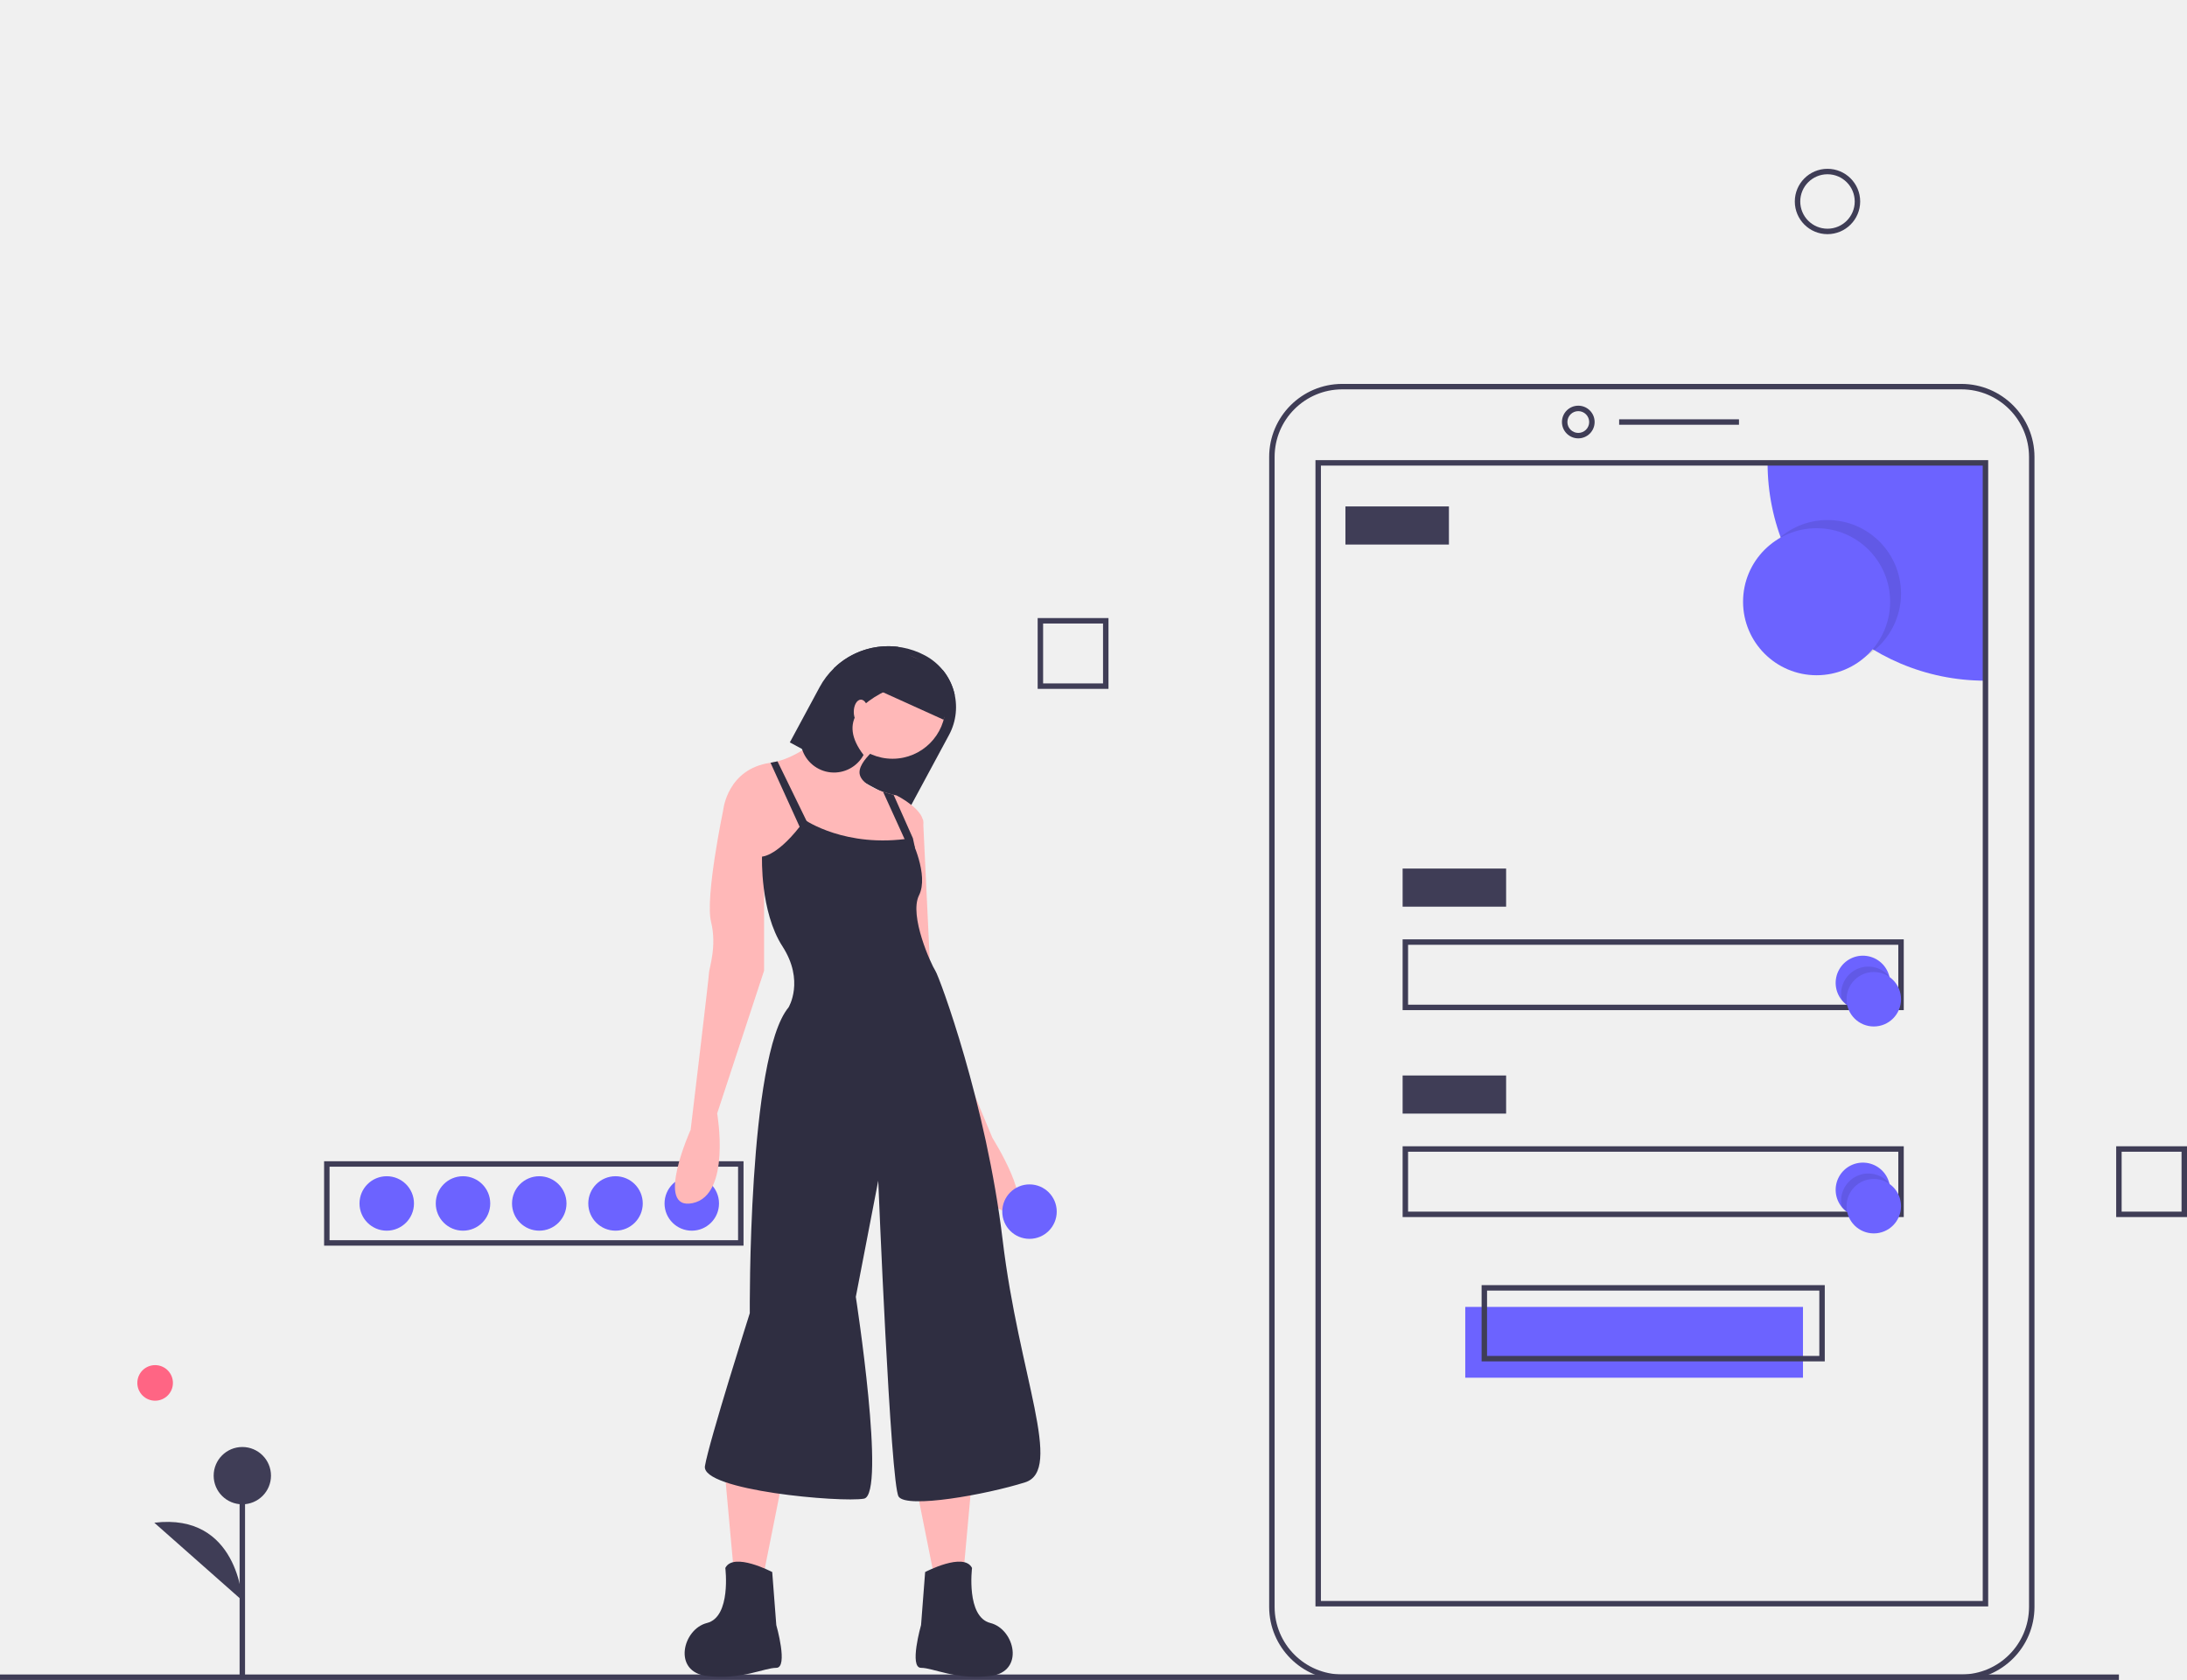
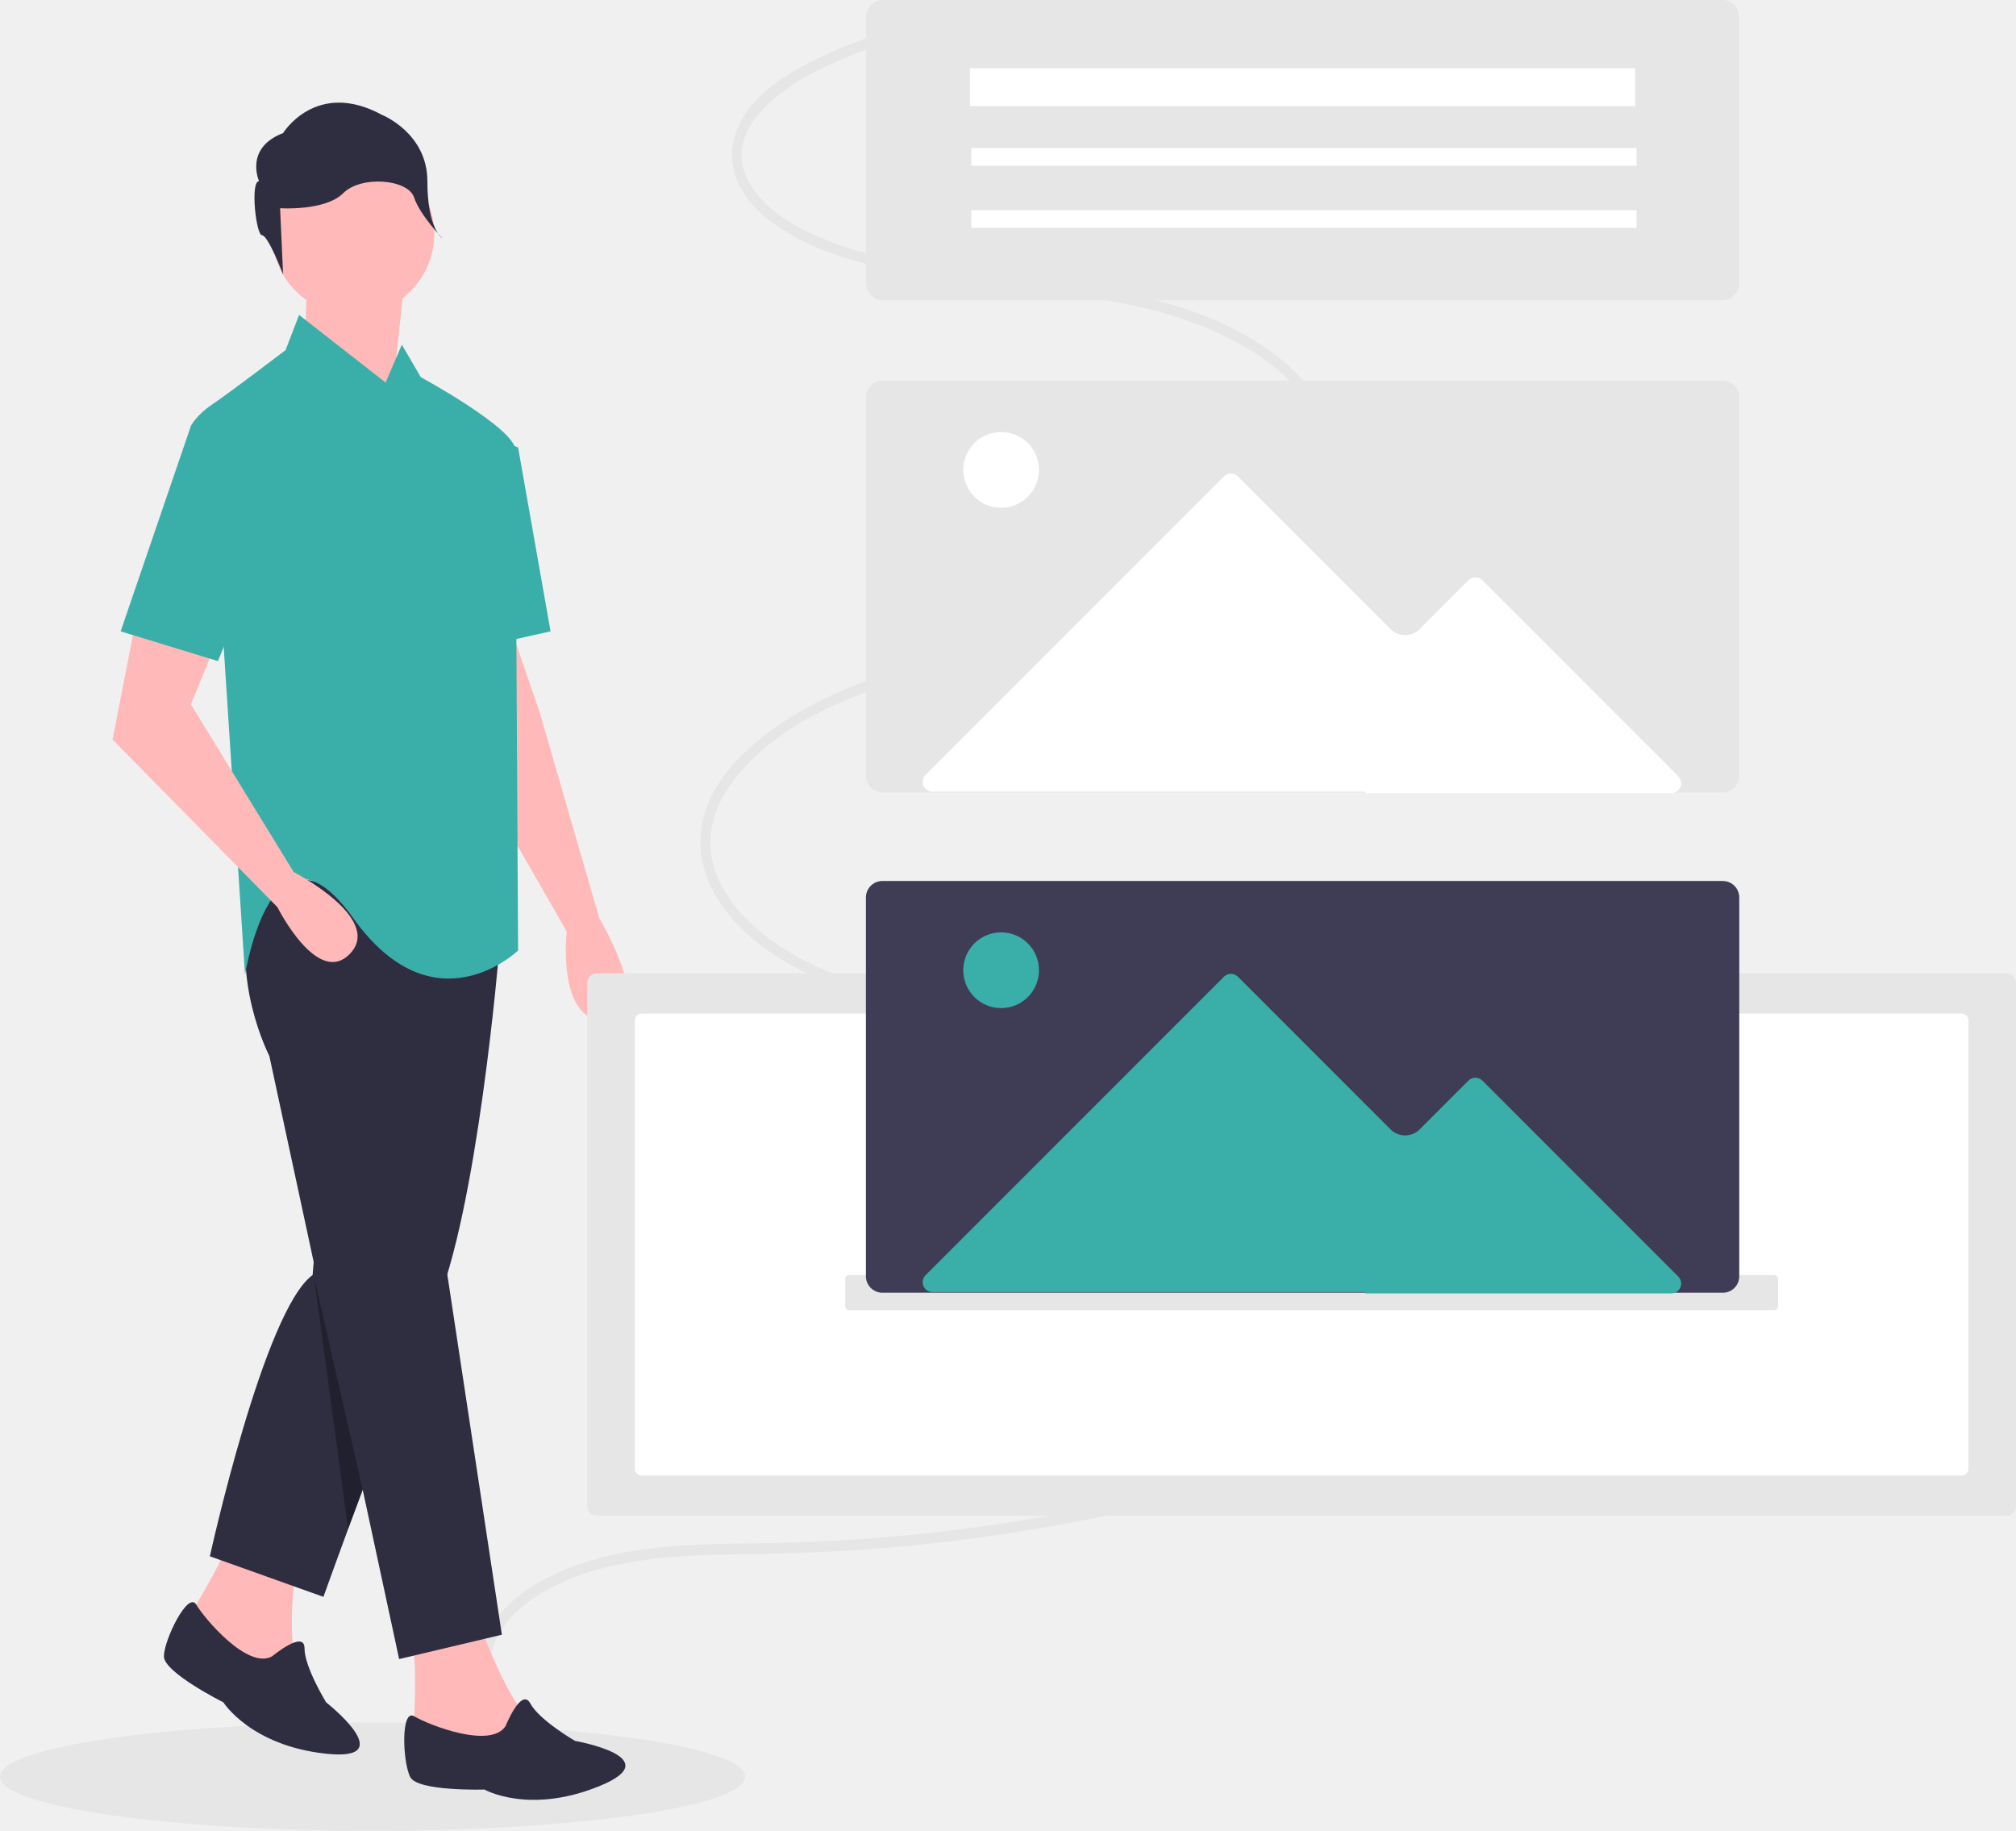
- <svg xmlns="http://www.w3.org/2000/svg" id="bc52c4b0-5495-47d6-8fbf-e718e11a33f1" data-name="Layer 1" width="803" height="617" viewBox="0 0 803 617">
-   <polygon points="184.898 427 247.069 329.231 107.835 240.694 35.931 353.769 151.095 427 184.898 427" fill="#f0f0f0" />
-   <path d="M471.5,599h-154V568h154Zm-152-2h150V570h-150Z" transform="translate(-198.5 -141.5)" fill="#3f3d56" />
-   <circle cx="254" cy="442" r="10" fill="#6c63ff" />
-   <circle cx="226" cy="442" r="10" fill="#6c63ff" />
-   <circle cx="198" cy="442" r="10" fill="#6c63ff" />
-   <circle cx="170" cy="442" r="10" fill="#6c63ff" />
-   <circle cx="142" cy="442" r="10" fill="#6c63ff" />
-   <path d="M654.5,254.5v-76h38v-37h-186v186h159V309.314A25.814,25.814,0,0,1,691.314,283.5H692.5v-29Z" transform="translate(-198.5 -141.5)" fill="#f0f0f0" />
-   <rect x="538" y="480" width="124" height="26" fill="#6c63ff" />
-   <rect x="507" y="352" width="182" height="24" fill="#f0f0f0" />
-   <rect y="615" width="778" height="2" fill="#3f3d56" />
-   <path d="M918.686,758.5H691.314A26.845,26.845,0,0,1,664.5,731.686V309.314A26.845,26.845,0,0,1,691.314,282.5h227.371A26.845,26.845,0,0,1,945.5,309.314v422.371A26.845,26.845,0,0,1,918.686,758.5Zm-227.371-474A24.843,24.843,0,0,0,666.5,309.314v422.371A24.843,24.843,0,0,0,691.314,756.5h227.371A24.843,24.843,0,0,0,943.5,731.686V309.314A24.843,24.843,0,0,0,918.686,284.5Z" transform="translate(-198.5 -141.5)" fill="#3f3d56" />
-   <path d="M778,302.5a6,6,0,1,1,6-6A6.007,6.007,0,0,1,778,302.5Zm0-10a4,4,0,1,0,4,4A4.004,4.004,0,0,0,778,292.5Z" transform="translate(-198.5 -141.5)" fill="#3f3d56" />
-   <rect x="594.5" y="154" width="44" height="2" fill="#3f3d56" />
-   <path d="M927.5,311.5v80a80.004,80.004,0,0,1-80-80Z" transform="translate(-198.5 -141.5)" fill="#6c63ff" />
-   <path d="M928.5,731.5h-247v-421h247Zm-245-2h243v-417h-243Z" transform="translate(-198.5 -141.5)" fill="#3f3d56" />
-   <circle cx="671" cy="218" r="27" opacity="0.1" />
-   <circle cx="667" cy="221" r="27" fill="#6c63ff" />
-   <rect x="494" y="186" width="38" height="14" fill="#3f3d56" />
-   <rect x="515" y="319" width="38" height="14" fill="#3f3d56" />
-   <path d="M897.5,512.5h-184v-26h184Zm-182-2h180v-22h-180Z" transform="translate(-198.5 -141.5)" fill="#3f3d56" />
-   <rect x="507" y="428" width="182" height="24" fill="#f0f0f0" />
-   <rect x="515" y="395" width="38" height="14" fill="#3f3d56" />
-   <path d="M897.5,588.5h-184v-26h184Zm-182-2h180v-22h-180Z" transform="translate(-198.5 -141.5)" fill="#3f3d56" />
-   <path d="M868.5,641.5h-126v-28h126Zm-124-2h122v-24h-122Z" transform="translate(-198.5 -141.5)" fill="#3f3d56" />
-   <path d="M892.5,502.5a10.001,10.001,0,0,1-17.71,6.37l-.01-.01a9.999,9.999,0,1,1,17.43-8.73.01.01,0,0,0,.01.01A10.227,10.227,0,0,1,892.5,502.5Z" transform="translate(-198.5 -141.5)" fill="#6c63ff" />
-   <path d="M892.5,502.5a10.001,10.001,0,0,1-17.71,6.37l-.01-.01a10.228,10.228,0,0,1-.28-2.36,10.001,10.001,0,0,1,17.71-6.37.01.01,0,0,0,.01.01A10.227,10.227,0,0,1,892.5,502.5Z" transform="translate(-198.5 -141.5)" opacity="0.1" />
-   <circle cx="688" cy="367" r="10" fill="#6c63ff" />
-   <path d="M892.5,578.5a10.001,10.001,0,0,1-17.71,6.37l-.01-.01a9.999,9.999,0,1,1,17.43-8.73.01.01,0,0,0,.01.01A10.227,10.227,0,0,1,892.5,578.5Z" transform="translate(-198.5 -141.5)" fill="#6c63ff" />
-   <path d="M892.5,578.5a10.001,10.001,0,0,1-17.71,6.37l-.01-.01a10.228,10.228,0,0,1-.28-2.36,10.001,10.001,0,0,1,17.71-6.37.01.01,0,0,0,.01.01A10.227,10.227,0,0,1,892.5,578.5Z" transform="translate(-198.5 -141.5)" opacity="0.1" />
-   <circle cx="688" cy="443" r="10" fill="#6c63ff" />
-   <rect x="468" y="48" width="52" height="52" fill="#f0f0f0" />
-   <path d="M869.5,227.5a12,12,0,1,1,12-12A12.013,12.013,0,0,1,869.5,227.5Zm0-22a10,10,0,1,0,10,10A10.011,10.011,0,0,0,869.5,205.5Z" transform="translate(-198.5 -141.5)" fill="#3f3d56" />
-   <path d="M605.5,394.5h-26v-26h26Zm-24-2h22v-22h-22Z" transform="translate(-198.5 -141.5)" fill="#3f3d56" />
-   <path d="M1001.5,588.5h-26v-26h26Zm-24-2h22v-22h-22Z" transform="translate(-198.5 -141.5)" fill="#3f3d56" />
-   <path d="M488.503,414.166l4.462,2.403,15.182,8.183,24.51,13.206,14.284-26.501a21.525,21.525,0,0,0-8.744-29.189,28.59,28.59,0,0,0-33.381,4.529l-.007.007a28.623,28.623,0,0,0-5.375,7.075Z" transform="translate(-198.5 -141.5)" fill="#2f2e41" />
-   <polygon points="356.9 542.937 353.906 575.876 342.676 577.373 335.19 539.942 356.9 542.937" fill="#ffb8b8" />
-   <path d="M538.182,718.873s14.224-7.486,17.218-1.497c0,0-2.246,17.967,6.738,20.213s12.727,17.967,0,19.464-20.962-2.995-25.453-2.995,0-15.721,0-15.721Z" transform="translate(-198.5 -141.5)" fill="#2f2e41" />
-   <polygon points="266.316 542.937 269.311 575.876 280.54 577.373 288.026 539.942 266.316 542.937" fill="#ffb8b8" />
-   <path d="M482.034,718.873s-14.224-7.486-17.218-1.497c0,0,2.246,17.967-6.738,20.213s-12.727,17.967,0,19.464S479.04,754.059,483.532,754.059s0-15.721,0-15.721Z" transform="translate(-198.5 -141.5)" fill="#2f2e41" />
-   <circle cx="327.704" cy="259.206" r="19.464" fill="#ffb8b8" />
-   <path d="M464.067,438.886,479.789,463.591l18.716-1.497,30.694,2.246s2.897-5.794,5.263-11.432a44.285,44.285,0,0,0,2.972-8.781c.749-5.24-9.732-10.481-9.732-10.481s-.412-.075-1.1-.24c-.913-.217-2.321-.576-3.863-1.101-3.481-1.183-7.666-3.189-8.512-6.146-1.497-5.24,9.732-12.727,9.732-12.727l-13.475-12.727s-11.971,16.627-26.509,20.415a23.155,23.155,0,0,1-2.56.524c-.045.007-.082.015-.127.022C465.565,423.914,464.067,438.886,464.067,438.886Z" transform="translate(-198.5 -141.5)" fill="#ffb8b8" />
-   <path d="M472.302,432.149l-8.235,6.738s-6.738,32.191-4.492,41.175-.749,17.218-.749,18.716S452.089,556.421,452.089,556.421s-13.475,29.945.749,26.951,8.984-32.94,8.984-32.94l17.218-52.404V453.859Z" transform="translate(-198.5 -141.5)" fill="#ffb8b8" />
-   <path d="M531.444,438.138l5.989,4.492,2.995,62.885,22.459,53.901s16.47,26.202,5.989,26.951S551.657,559.415,551.657,559.415l-20.213-51.655-2.995-50.158Z" transform="translate(-198.5 -141.5)" fill="#ffb8b8" />
-   <path d="M494.013,442.629s14.973,10.481,38.929,6.738c0,0,6.738,13.475,2.995,20.962s4.492,25.453,5.989,27.699,18.716,48.661,24.705,98.819,22.459,84.595,8.235,89.087-43.42,9.732-46.415,5.24-7.486-116.038-7.486-116.038l-8.235,42.672s11.229,72.617,2.995,74.114-59.89-2.995-58.393-11.978,16.47-56.147,16.47-56.147-.749-94.327,14.224-112.294c0,0,5.989-9.732-2.246-22.459s-7.486-32.94-7.486-32.94S484.28,456.105,494.013,442.629Z" transform="translate(-198.5 -141.5)" fill="#2f2e41" />
-   <polygon points="282.913 280.145 295.513 307.867 298.507 306.37 285.473 279.621 282.913 280.145" fill="#2f2e41" />
-   <path d="M522.737,432.306l9.455,20.804,2.268-.202-.771-3.541-7.09-15.961C525.687,433.189,524.28,432.83,522.737,432.306Z" transform="translate(-198.5 -141.5)" fill="#2f2e41" />
-   <path d="M492.964,416.57a12.323,12.323,0,0,0,22.609,2.201c-9.47-12.382-1.348-20.161,14.037-26.045a12.312,12.312,0,0,0-1.325-13.655,28.687,28.687,0,0,0-23.47,7.726l-.007.007L493.878,407.077A12.264,12.264,0,0,0,492.964,416.57Z" transform="translate(-198.5 -141.5)" fill="#2f2e41" />
-   <ellipse cx="316.1" cy="261.452" rx="2.62" ry="4.492" fill="#ffb8b8" />
-   <path d="M522.408,395.623l22.504,10.196,4.125-9.103a21.563,21.563,0,0,0-4.342-9.081l-15.489-7.015Z" transform="translate(-198.5 -141.5)" fill="#2f2e41" />
-   <circle cx="378" cy="445" r="10" fill="#6c63ff" />
-   <circle cx="56.957" cy="507.911" r="6.535" fill="#ff6584" />
-   <rect x="87.975" y="541.973" width="2" height="74.411" fill="#3f3d56" />
-   <circle cx="88.975" cy="541.972" r="10.523" fill="#3f3d56" />
-   <path d="M287.475,729.334s-1.503-32.332-32.32-28.574" transform="translate(-198.5 -141.5)" fill="#3f3d56" />
+ <svg xmlns="http://www.w3.org/2000/svg" id="ed496bca-411e-4352-921a-b250292c645a" data-name="Layer 1" width="745.62" height="676.949" viewBox="0 0 745.62 676.949">
+   <ellipse cx="137.764" cy="656.949" rx="137.764" ry="20" fill="#e6e6e6" />
+   <path d="M445.042,760.636c-16.466-1.394-37.922-13.554-36.51-34.453.7-10.364,7.745-17.966,15.393-23.3,10.58-7.378,23.231-11.331,35.635-13.576,14.307-2.589,28.903-2.919,43.421-3.143,14.332-.221,28.641-.619,42.932-1.614a665.515,665.515,0,0,0,83.843-11.245,660.416,660.416,0,0,0,80.177-21.259q19.543-6.529,38.667-14.347c11.897-4.872,23.819-9.908,35.103-16.238,14.868-8.34,38.777-23.889,33.663-45.999-2.712-11.724-12.482-20.058-21.936-25.506-11.432-6.587-24.12-10.222-36.541-13.738-57.777-16.355-115.623-32.414-173.434-48.619-13.492-3.782-27.05-7.405-40.294-12.185-12.4-4.475-24.878-9.933-35.513-18.377-9.288-7.375-18.104-17.77-19.569-30.526-1.215-10.579,3.4-20.32,9.631-27.976,15.427-18.956,39.512-29.056,61.626-35.631,27.474-8.17,55.949-12.001,83.462-20.023,22.215-6.477,45.553-16.335,61.909-34.248,6.271-6.868,11.479-15.32,12.827-25.087,1.32-9.568-1.599-19.011-6.959-26.768-6.326-9.155-15.355-15.908-24.602-21.186a134.014,134.014,0,0,0-34.783-13.437c-26.231-6.408-53.112-7.954-79.641-12.005-13.011-1.987-26.196-4.312-38.67-9.061-10.568-4.023-22.268-9.791-29.198-19.785-14.297-20.62,10.872-37.47,25.469-44.537a234.626,234.626,0,0,1,30.947-11.867c2.248-.719.758-4.375-1.479-3.659-11.037,3.531-22.044,7.394-32.476,12.62-8.784,4.4-17.727,9.83-23.996,17.939-5.266,6.811-7.893,15.832-5.058,24.595,3.355,10.368,12.793,17.429,21.419,22.302,11.407,6.443,23.896,9.969,36.421,12.526,13.191,2.693,26.518,4.379,39.832,6,26.604,3.24,54.261,5.592,79.391,16.747,17.579,7.803,42.159,23.568,39.907,47.537-1,10.64-7.184,19.69-14.232,26.685-8.518,8.454-18.726,14.822-29.254,19.969-49.094,24-107.314,19.47-154.256,49.395-15.961,10.175-34.702,27.304-31.817,49.873,1.499,11.724,8.651,21.695,16.845,29.232,9.814,9.027,21.759,15.068,33.726,19.849,12.66,5.057,25.72,8.776,38.75,12.436q21.751,6.111,43.507,12.196l88.027,24.675L751.092,538.078c13.349,3.742,26.991,7.218,39.54,13.664,10.275,5.278,22.821,14.521,23.669,27.992.673,10.698-6.835,19.5-13.949,25.669-9.213,7.988-19.988,13.806-30.805,18.893-12.476,5.868-25.261,11.065-38.119,15.922a642.112,642.112,0,0,1-81.164,24.612,667.52,667.52,0,0,1-83.943,13.998q-21.42,2.179-42.964,2.953c-14.805.528-29.653.263-44.434,1.255-13.369.897-26.716,2.915-39.373,7.562-10.568,3.88-21.496,9.725-28.633,19.209a29.834,29.834,0,0,0-5.537,23.66,36.794,36.794,0,0,0,13.07,20.933,47.413,47.413,0,0,0,26.138,10.158c2.352.199,2.816-3.72.454-3.92Z" transform="translate(-227.19 -111.5256)" fill="#e6e6e6" />
+   <polygon points="113.62 103.449 112.62 128.449 144.62 150.449 149.62 103.449 113.62 103.449" fill="#ffb9b9" />
+   <path d="M415.81,342.974l11,32,22,76s22,37,3,38-15-33-15-33l-31-54-7-57Z" transform="translate(-227.19 -111.5256)" fill="#ffb9b9" />
+   <path d="M405.544,714.636s7.3,19.918,14.743,29.541S416.279,759.955,416.279,759.955l-36.367-4.294s2.191-31.831-.649-37.116Z" transform="translate(-227.19 -111.5256)" fill="#ffb9b9" />
+   <path d="M414.187,749.726s5.836-14.49,9.15-8.324,16.515,13.829,16.515,13.829,35.079,6.122,8.995,16.736-42.467,1.255-42.467,1.255-24.586.727-27.427-4.558-3.651-25.597,1.467-22.515S408.627,758.391,414.187,749.726Z" transform="translate(-227.19 -111.5256)" fill="#2f2e41" />
+   <path d="M336.81,688.974s-3,21-1,33-11,12-11,12l-30-21s17-27,17-33Z" transform="translate(-227.19 -111.5256)" fill="#ffb9b9" />
+   <path d="M411.81,462.974s-8,97-24,133-41,106-41,106l-42-15s20-91,38-104l12-145Z" transform="translate(-227.19 -111.5256)" fill="#2f2e41" />
+   <path d="M396.81,464.974l-14,53,30,198-38,9-48-223s-15-29-6-57S396.81,464.974,396.81,464.974Z" transform="translate(-227.19 -111.5256)" fill="#2f2e41" />
+   <path d="M327.81,723.974s12-10,12-3,8,20,8,20,28,22,0,19-38-19-38-19-22-11-22-17,8.902-24.275,11.951-19.137S318.81,728.974,327.81,723.974Z" transform="translate(-227.19 -111.5256)" fill="#2f2e41" />
+   <circle cx="130.62" cy="86.449" r="30" fill="#ffb9b9" />
+   <path d="M337.81,227.974l32,25,6-14,7,12s35,19,35,27,1,185,1,185-31,30-61-12-40,21-40,21l-8-123-12-80s2-4,8-8,27-20,27-20Z" transform="translate(-227.19 -111.5256)" fill="#3aafa9" />
+   <polygon points="178.62 160.449 191.62 165.449 203.62 233.449 176.62 239.449 178.62 160.449" fill="#3aafa9" />
+   <path d="M277.81,338.974l-9,46,61,62s15,30,27,17-21-30-21-30l-38-62,9-22Z" transform="translate(-227.19 -111.5256)" fill="#ffb9b9" />
+   <path d="M323.003,178.515s-5.558-12.228,8.893-17.786c0,0,12.228-20.009,36.683-6.67,0,0,16.674,6.67,16.674,24.455s5.558,21.12,5.558,21.12-8.277-8.491-10.5-15.161-19.513-8.183-26.183-1.513-23.344,5.558-23.344,5.558l1.112,24.455s-5.558-14.451-7.781-14.451S319.668,178.515,323.003,178.515Z" transform="translate(-227.19 -111.5256)" fill="#2f2e41" />
+   <polygon points="81.62 157.449 70.62 157.449 44.62 233.449 80.62 244.449 100.62 194.449 81.62 157.449" fill="#3aafa9" />
+   <polygon points="128.742 565.406 116.12 471.949 134.15 550.869 128.742 565.406" opacity="0.3" />
+   <path d="M447.895,471.417a3.504,3.504,0,0,0-3.5,3.5V668.474a3.504,3.504,0,0,0,3.5,3.5H969.31a3.504,3.504,0,0,0,3.5-3.5V474.917a3.504,3.504,0,0,0-3.5-3.5Z" transform="translate(-227.19 -111.5256)" fill="#e6e6e6" />
+   <path d="M464.479,486.299a2.503,2.503,0,0,0-2.5,2.5V654.593a2.503,2.503,0,0,0,2.5,2.5H952.726a2.502,2.502,0,0,0,2.5-2.5V488.799a2.502,2.502,0,0,0-2.5-2.5Z" transform="translate(-227.19 -111.5256)" fill="#fff" />
+   <path d="M553.456,252.276a6.095,6.095,0,0,0-6,6.172v139.905a6.095,6.095,0,0,0,6,6.172h311a6.095,6.095,0,0,0,6-6.172V258.448a6.095,6.095,0,0,0-6-6.172Z" transform="translate(-227.19 -111.5256)" fill="#e6e6e6" />
+   <path d="M553.456,111.526c-3.309,0-6,3.037-6,6.771v97.457c0,3.734,2.691,6.771,6,6.771h311c3.309,0,6-3.037,6-6.771V118.297c0-3.734-2.691-6.771-6-6.771Z" transform="translate(-227.19 -111.5256)" fill="#e6e6e6" />
+   <rect x="358.766" y="25.25" width="246" height="14" fill="#fff" />
+   <rect x="359.266" y="54.75" width="246" height="6.5" fill="#fff" />
+   <rect x="359.266" y="77.75" width="246" height="6.5" fill="#fff" />
+   <path d="M732.118,404.776H845.329a3.644,3.644,0,0,0,2.577-6.221l-72.457-72.457a3.648,3.648,0,0,0-5.154,0L752.278,344.116a7.643,7.643,0,0,1-10.81,0l-56.435-56.435a3.649,3.649,0,0,0-5.154,0L569.505,398.054a3.644,3.644,0,0,0,2.577,6.221H732.263Z" transform="translate(-227.19 -111.5256)" fill="#fff" />
+   <circle cx="370.266" cy="173.75" r="14" fill="#fff" />
+   <path d="M541.31,582.974a1.502,1.502,0,0,0-1.5,1.5v10a1.502,1.502,0,0,0,1.5,1.5h342a1.502,1.502,0,0,0,1.5-1.5v-10a1.502,1.502,0,0,0-1.5-1.5Z" transform="translate(-227.19 -111.5256)" fill="#e6e6e6" />
+   <path d="M553.456,437.276a6.095,6.095,0,0,0-6,6.172v139.905a6.095,6.095,0,0,0,6,6.172h311a6.095,6.095,0,0,0,6-6.172V443.448a6.095,6.095,0,0,0-6-6.172Z" transform="translate(-227.19 -111.5256)" fill="#3f3d56" />
+   <path d="M732.118,589.776H845.329a3.645,3.645,0,0,0,2.577-6.222l-72.457-72.456a3.65,3.65,0,0,0-5.154,0L752.278,529.115a7.641,7.641,0,0,1-10.811,0l-56.435-56.435a3.651,3.651,0,0,0-5.154,0L569.505,583.054a3.645,3.645,0,0,0,2.577,6.222H732.263Z" transform="translate(-227.19 -111.5256)" fill="#3aafa9" />
+   <circle cx="370.266" cy="358.75" r="14" fill="#3aafa9" />
</svg>
